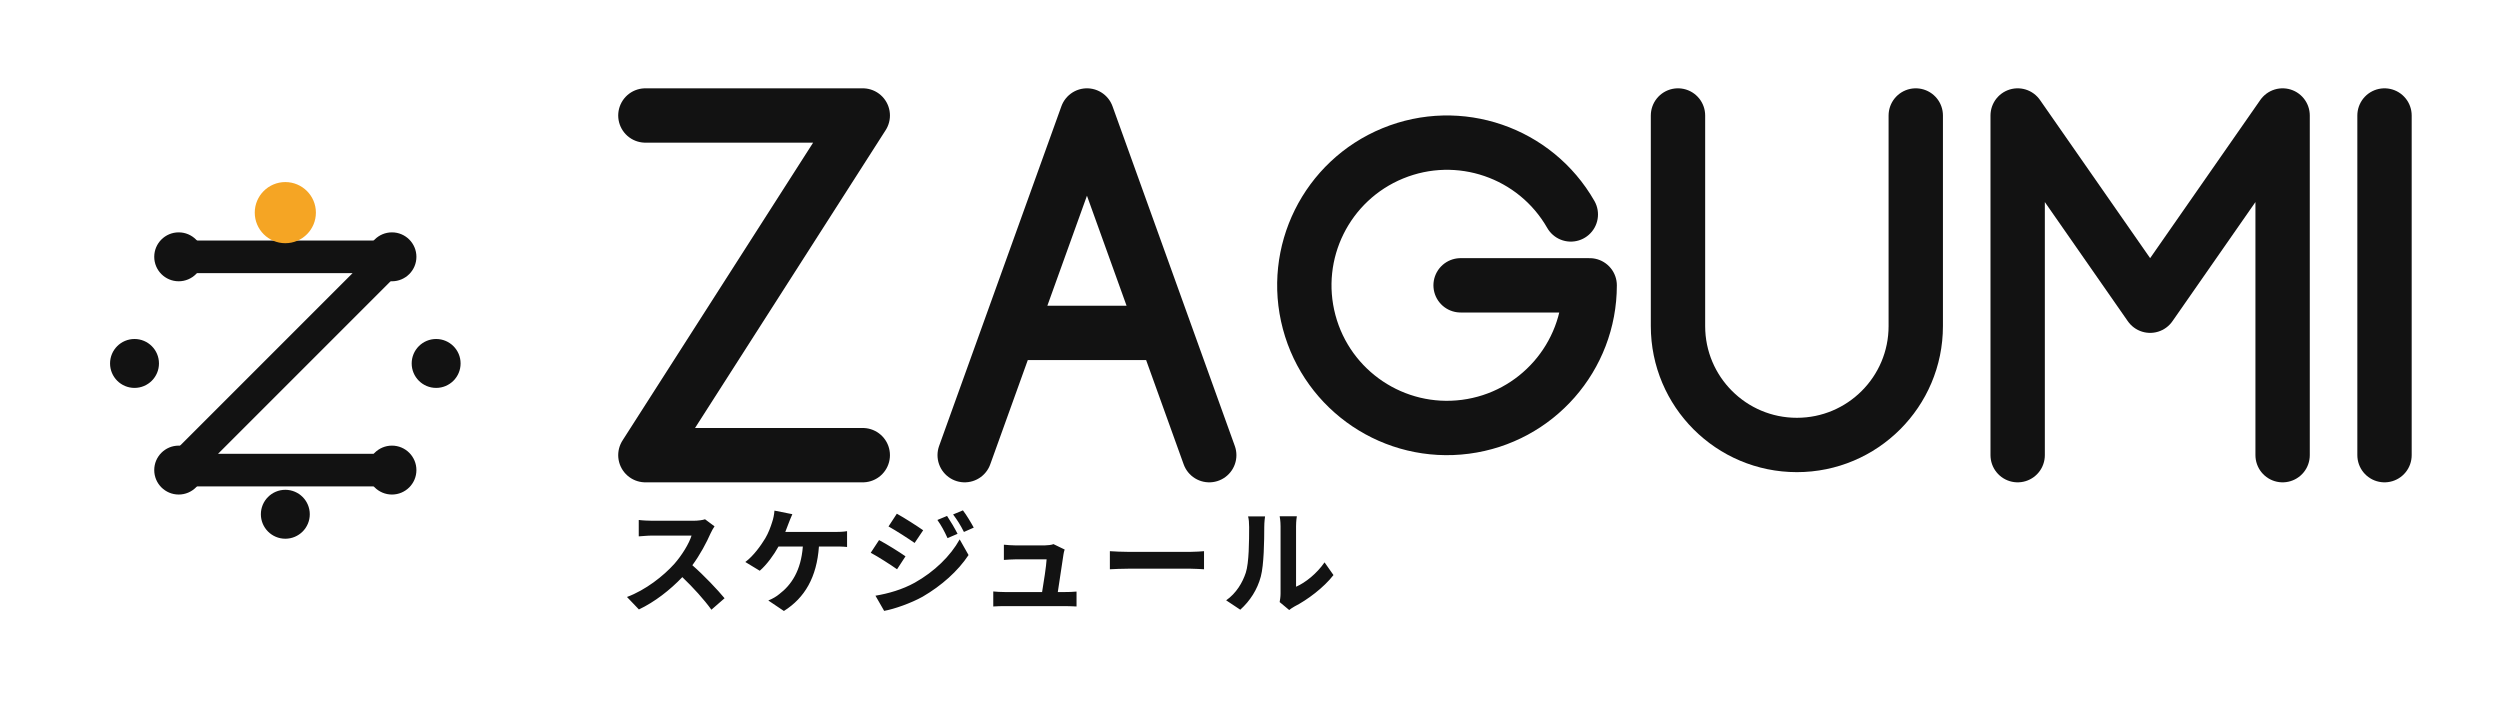
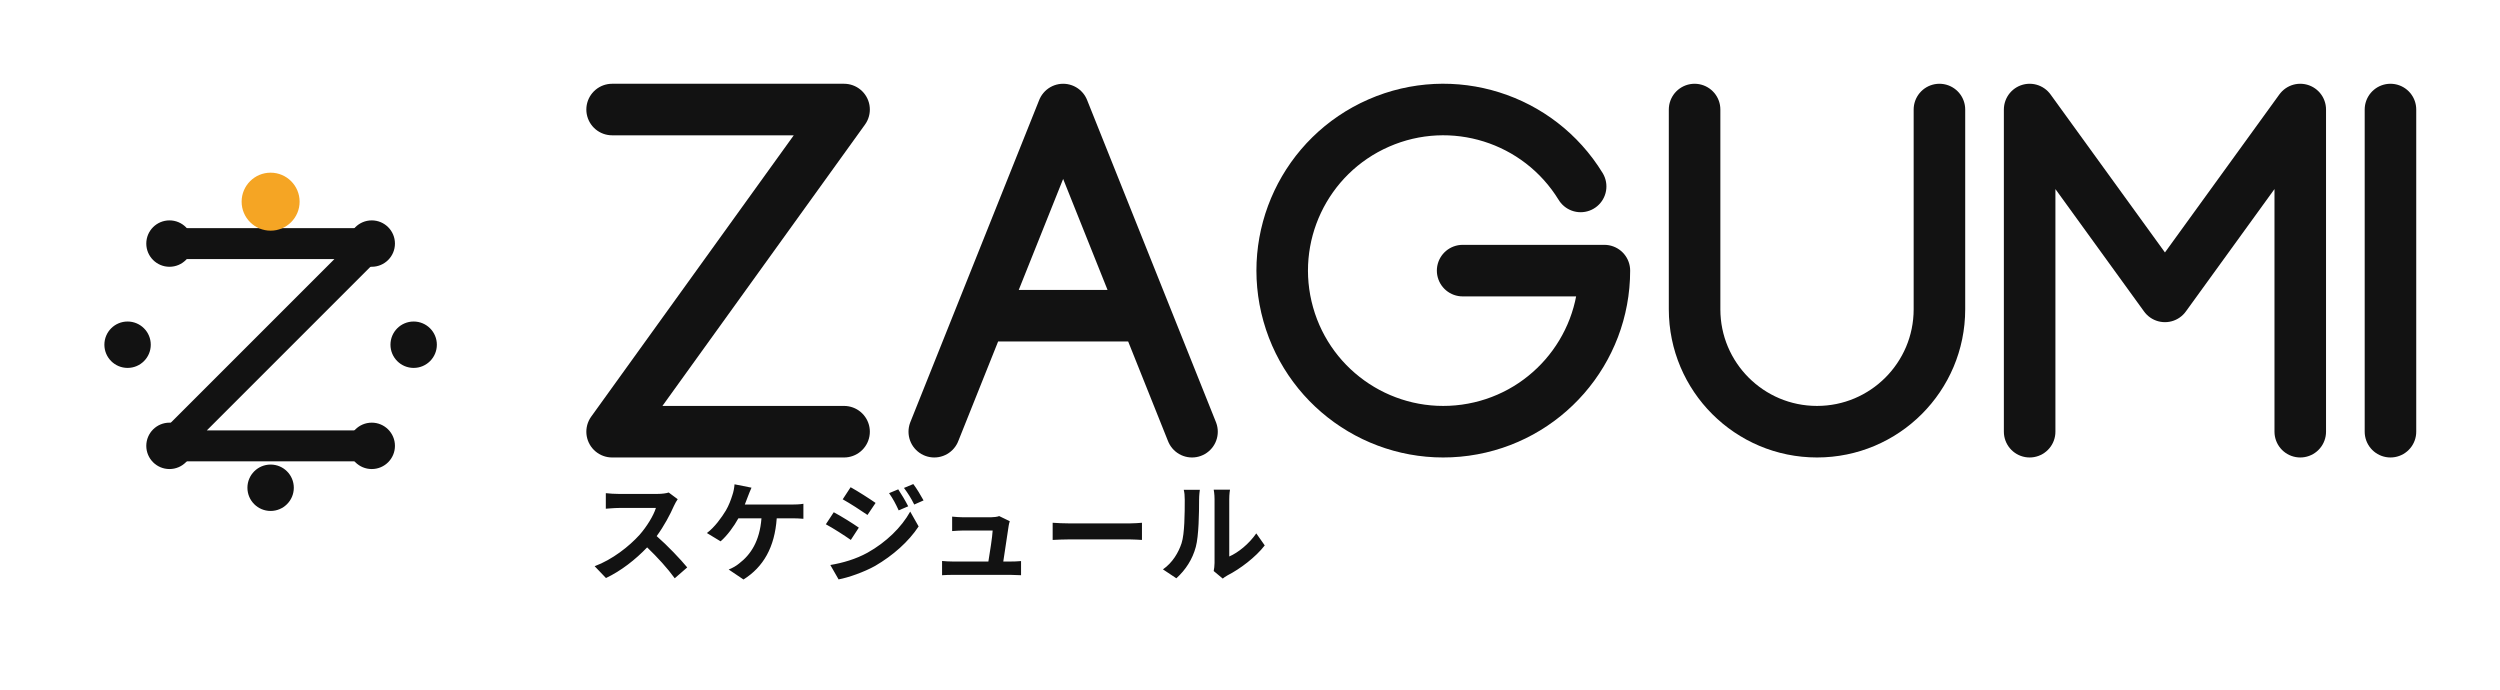
- <svg xmlns="http://www.w3.org/2000/svg" viewBox="0 0 736 214" width="736" height="214" role="img" aria-label="ZAGUMI スケジュール">
+ <svg xmlns="http://www.w3.org/2000/svg" viewBox="0 0 776 214" width="776" height="214" role="img" aria-label="ZAGUMI スケジュール">
  <g transform="translate(24 47) scale(1.2)">
    <path d="M23.84 23.84 L76.16 23.84 L23.84 76.16 L76.16 76.16" fill="none" stroke="#121212" stroke-width="8" stroke-linecap="round" stroke-linejoin="round" />
    <circle cx="50.00" cy="13.00" r="7.5" fill="#F5A524" />
    <circle cx="76.16" cy="23.84" r="6" fill="#121212" />
    <circle cx="87.00" cy="50.00" r="6" fill="#121212" />
    <circle cx="76.16" cy="76.16" r="6" fill="#121212" />
    <circle cx="50.00" cy="87.00" r="6" fill="#121212" />
    <circle cx="23.84" cy="76.16" r="6" fill="#121212" />
    <circle cx="13.00" cy="50.00" r="6" fill="#121212" />
    <circle cx="23.84" cy="23.84" r="6" fill="#121212" />
  </g>
  <g transform="translate(180 24)">
    <g fill="none" stroke-width="16" stroke-linecap="round" stroke-linejoin="round" transform="translate(0 10)">
-       <path d="M10 0 H74 L10 100 H74" stroke="#121212" />
-       <path d="M104 100 L140 0 L176 100 M119 64 H161" stroke="#121212" />
-       <path d="M282.45 29.13 A42 42 0 1 0 288 50 H250" stroke="#121212" />
-       <path d="M314 0 V62 A35 35 0 0 0 384 62 V0" stroke="#121212" />
-       <path d="M414 100 V0 L453 56 L492 0 V100" stroke="#121212" />
-       <path d="M522 0 V100" stroke="#121212" />
+       <path d="M10 0 H82 L10 100 H82" stroke="#121212" />
+       <path d="M110 100 L150 0 L190 100 M127 64 H173" stroke="#121212" />
+       <path d="M310.63 23.87 A50 50 0 1 0 318 50 H274" stroke="#121212" />
+       <path d="M346 0 V62 A38 38 0 0 0 422 62 V0" stroke="#121212" />
+       <path d="M450 100 V0 L492 58 L534 0 V100" stroke="#121212" />
+       <path d="M562 0 V100" stroke="#121212" />
    </g>
  </g>
  <text x="182" y="178" font-family="'Hiragino Sans','Noto Sans JP','Yu Gothic',sans-serif" font-weight="600" font-size="34" letter-spacing="2" fill="#121212">スケジュール</text>
</svg>
